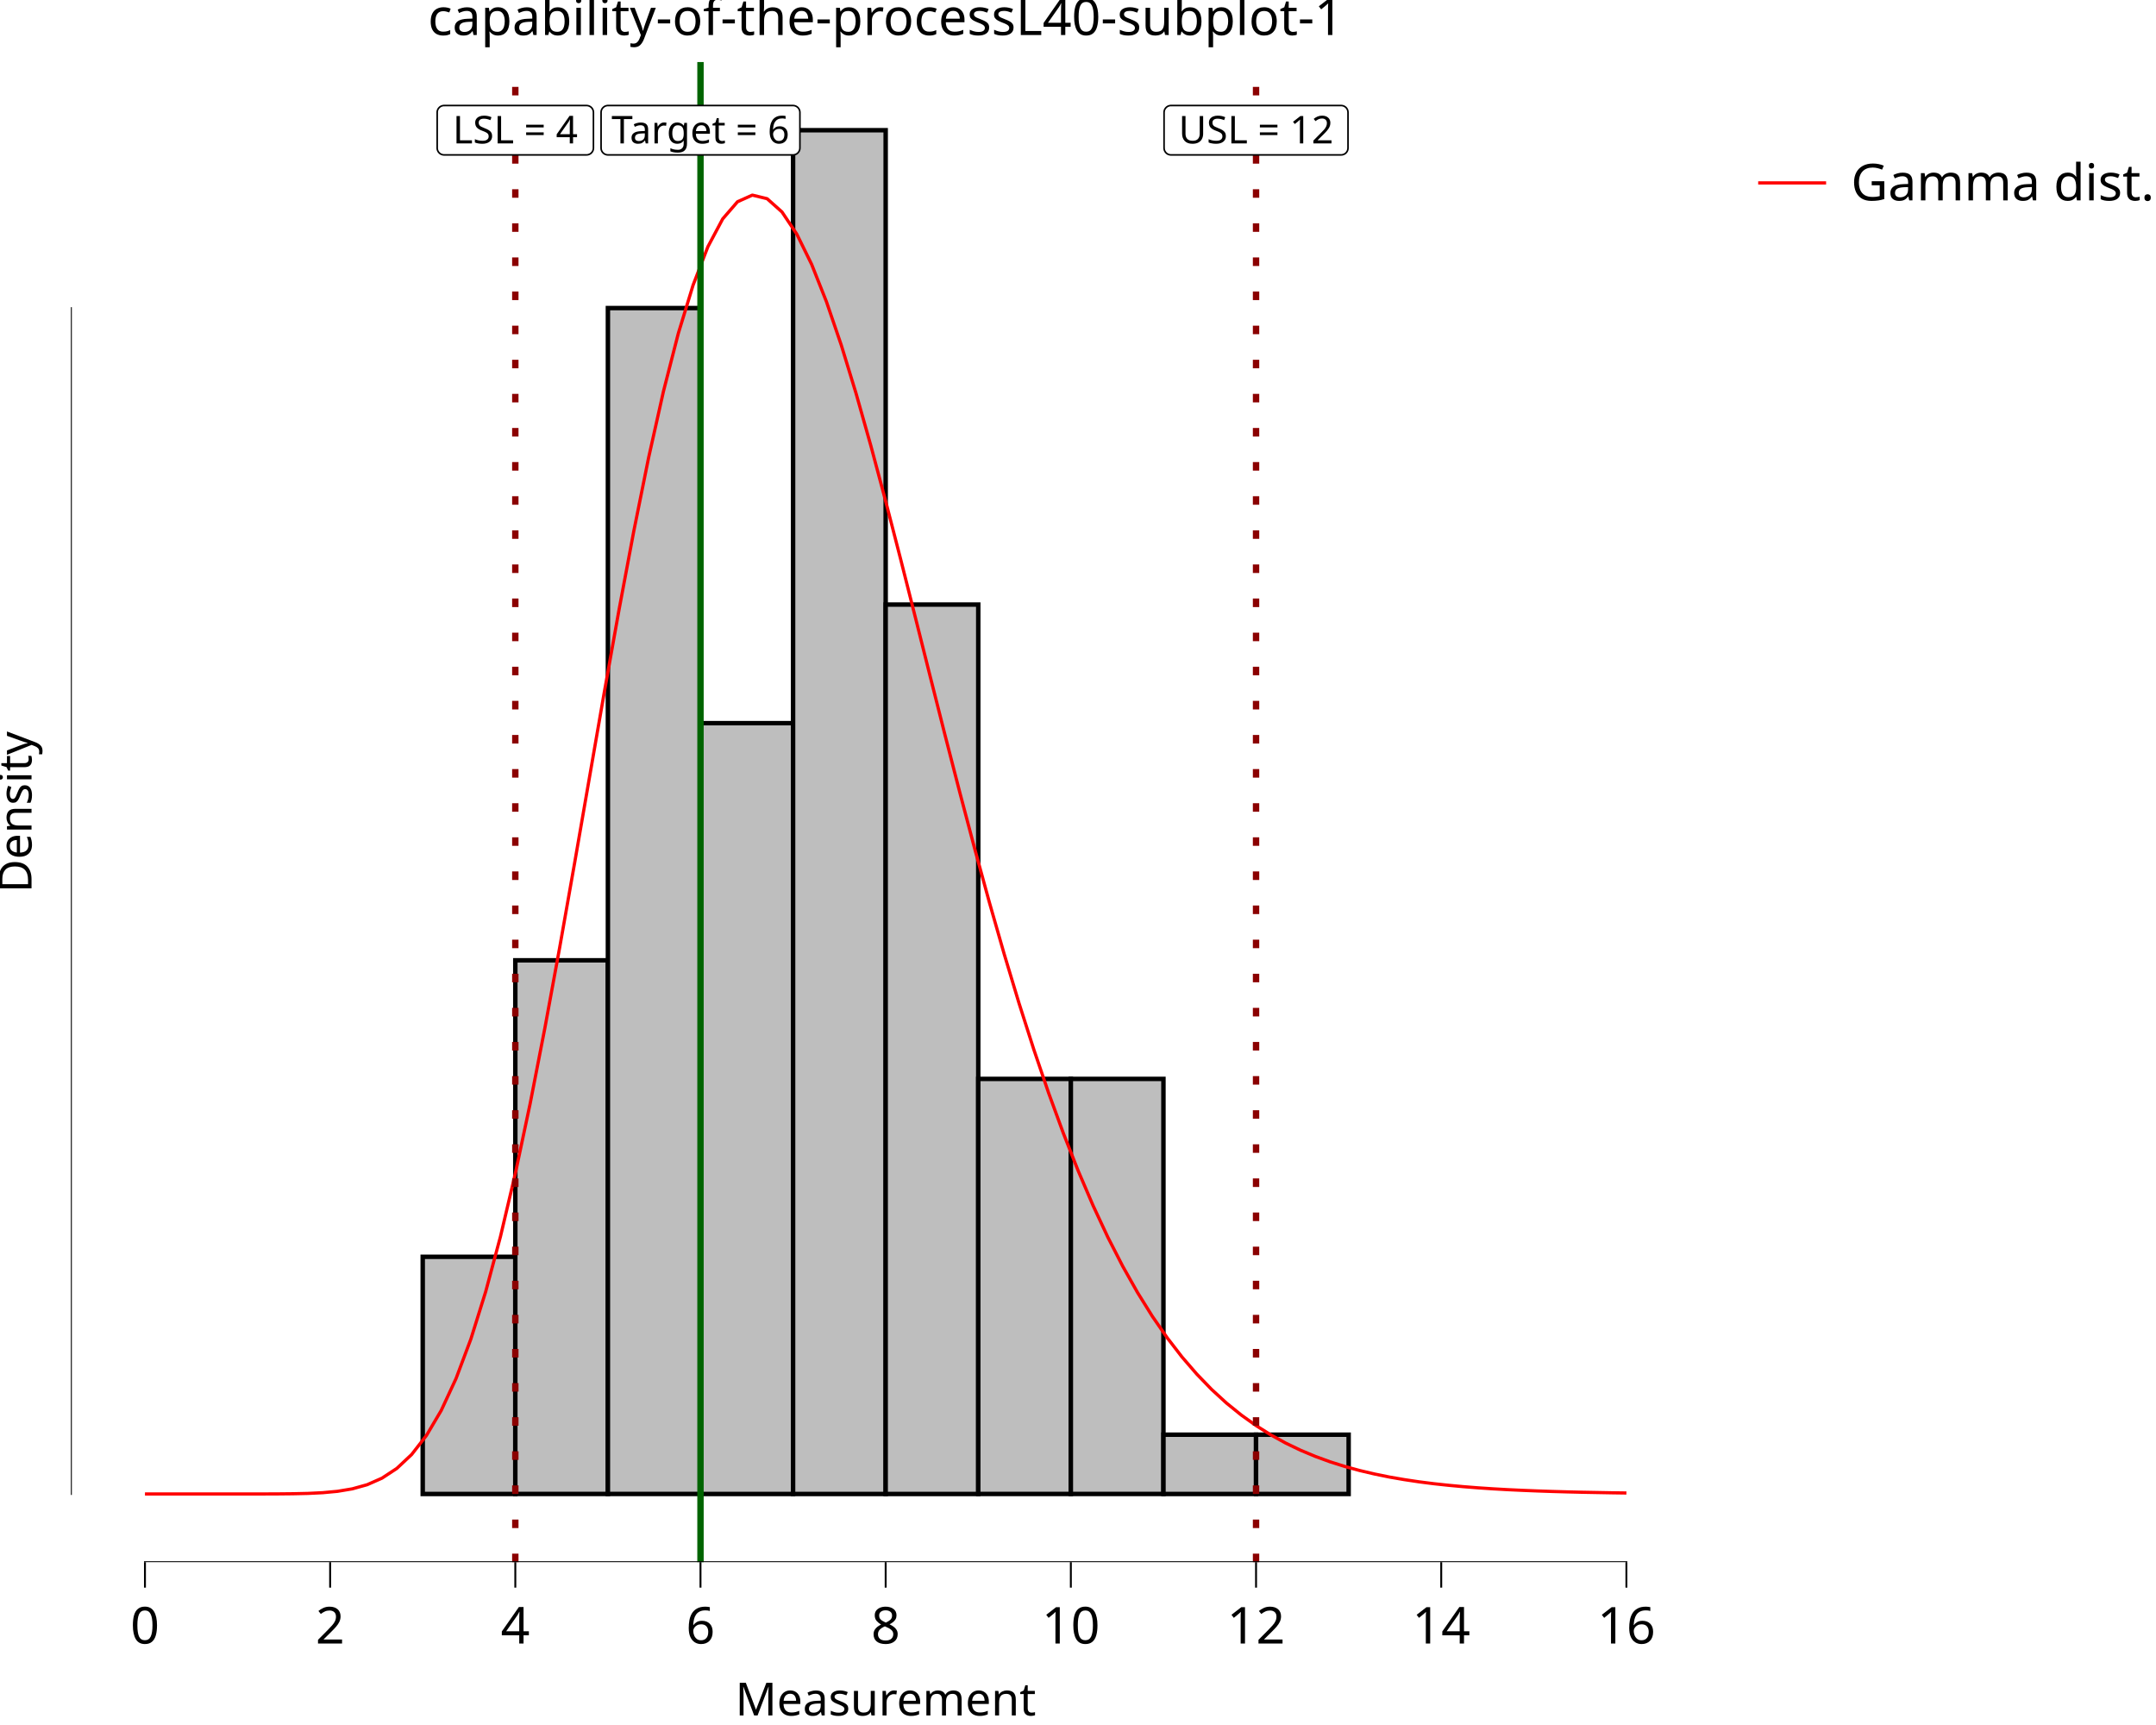
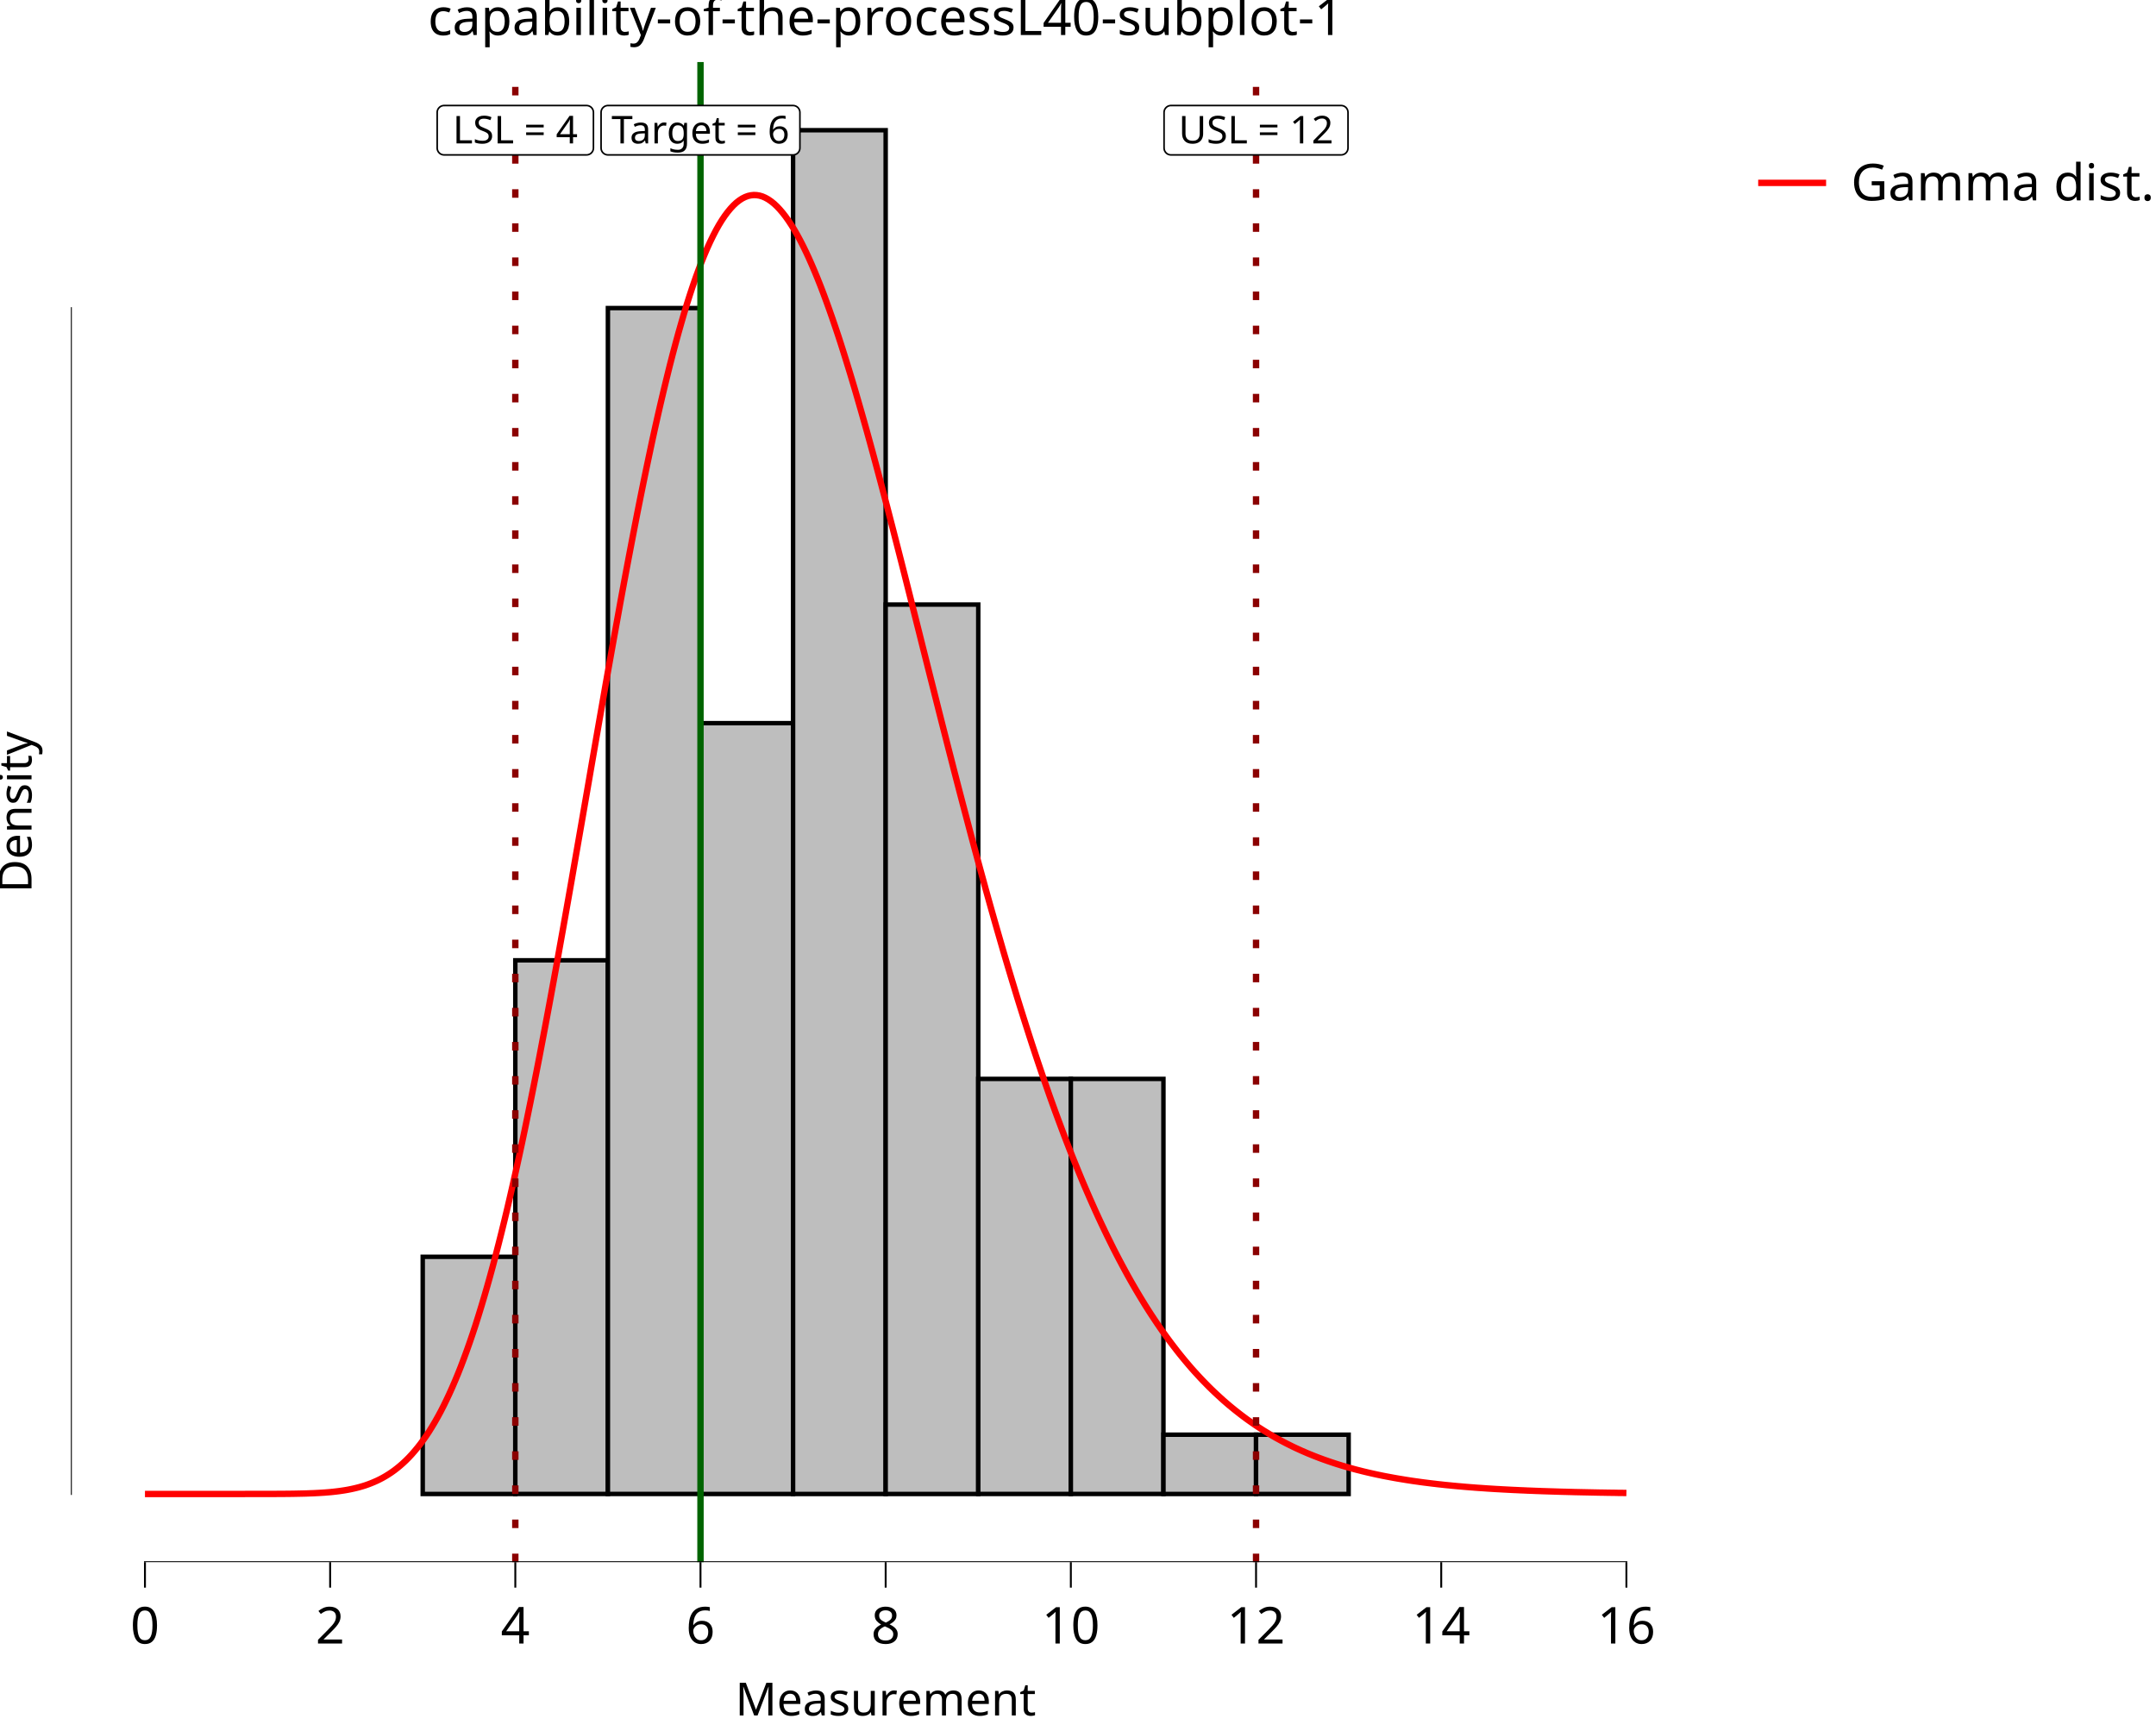
<svg xmlns="http://www.w3.org/2000/svg" class="svglite" data-engine-version="2.0" width="720.00pt" height="576.00pt" viewBox="0 0 720.00 576.00">
  <defs>
    <style type="text/css">
    .svglite line, .svglite polyline, .svglite polygon, .svglite path, .svglite rect, .svglite circle {
      fill: none;
      stroke: #000000;
      stroke-linecap: round;
      stroke-linejoin: round;
      stroke-miterlimit: 10.00;
    }
  </style>
  </defs>
  <rect width="100%" height="100%" style="stroke: none; fill: #FFFFFF;" />
  <defs>
    <clipPath id="cpMC4wMHw3MjAuMDB8MC4wMHw1NzYuMDA=">
      <rect x="0.00" y="0.00" width="720.00" height="576.00" />
    </clipPath>
  </defs>
  <g clip-path="url(#cpMC4wMHw3MjAuMDB8MC4wMHw1NzYuMDA=)">
    <rect x="0.00" y="0.00" width="720.00" height="576.00" style="stroke-width: 10.67; stroke: none;" />
  </g>
  <defs>
    <clipPath id="cpMjMuNjd8NTY3Ljg4fDIwLjcxfDUyMS42Mw==">
      <rect x="23.67" y="20.71" width="544.21" height="500.92" />
    </clipPath>
  </defs>
  <g clip-path="url(#cpMjMuNjd8NTY3Ljg4fDIwLjcxfDUyMS42Mw==)">
    <rect x="23.67" y="20.71" width="544.21" height="500.92" style="stroke-width: 10.67; stroke: none;" />
    <rect x="48.41" y="498.86" width="30.92" height="0.00" style="stroke-width: 1.49; stroke-linecap: butt; stroke-linejoin: miter; fill: #BEBEBE;" />
    <rect x="79.33" y="498.86" width="30.92" height="0.00" style="stroke-width: 1.49; stroke-linecap: butt; stroke-linejoin: miter; fill: #BEBEBE;" />
    <rect x="110.25" y="498.86" width="30.92" height="0.00" style="stroke-width: 1.49; stroke-linecap: butt; stroke-linejoin: miter; fill: #BEBEBE;" />
    <rect x="141.17" y="419.66" width="30.92" height="79.20" style="stroke-width: 1.49; stroke-linecap: butt; stroke-linejoin: miter; fill: #BEBEBE;" />
    <rect x="172.09" y="320.66" width="30.92" height="178.19" style="stroke-width: 1.49; stroke-linecap: butt; stroke-linejoin: miter; fill: #BEBEBE;" />
    <rect x="203.01" y="102.87" width="30.92" height="395.98" style="stroke-width: 1.49; stroke-linecap: butt; stroke-linejoin: miter; fill: #BEBEBE;" />
    <rect x="233.93" y="241.47" width="30.92" height="257.39" style="stroke-width: 1.49; stroke-linecap: butt; stroke-linejoin: miter; fill: #BEBEBE;" />
    <rect x="264.85" y="43.48" width="30.92" height="455.38" style="stroke-width: 1.49; stroke-linecap: butt; stroke-linejoin: miter; fill: #BEBEBE;" />
    <rect x="295.77" y="201.87" width="30.92" height="296.99" style="stroke-width: 1.49; stroke-linecap: butt; stroke-linejoin: miter; fill: #BEBEBE;" />
    <rect x="326.69" y="360.26" width="30.92" height="138.59" style="stroke-width: 1.49; stroke-linecap: butt; stroke-linejoin: miter; fill: #BEBEBE;" />
    <rect x="357.61" y="360.26" width="30.92" height="138.59" style="stroke-width: 1.49; stroke-linecap: butt; stroke-linejoin: miter; fill: #BEBEBE;" />
    <rect x="388.54" y="479.06" width="30.92" height="19.80" style="stroke-width: 1.49; stroke-linecap: butt; stroke-linejoin: miter; fill: #BEBEBE;" />
    <rect x="419.46" y="479.06" width="30.92" height="19.80" style="stroke-width: 1.49; stroke-linecap: butt; stroke-linejoin: miter; fill: #BEBEBE;" />
    <rect x="450.38" y="498.86" width="30.92" height="0.00" style="stroke-width: 1.49; stroke-linecap: butt; stroke-linejoin: miter; fill: #BEBEBE;" />
    <rect x="481.30" y="498.86" width="30.92" height="0.00" style="stroke-width: 1.49; stroke-linecap: butt; stroke-linejoin: miter; fill: #BEBEBE;" />
    <rect x="512.22" y="498.86" width="30.92" height="0.00" style="stroke-width: 1.49; stroke-linecap: butt; stroke-linejoin: miter; fill: #BEBEBE;" />
-     <polyline points="48.41,498.86 53.35,498.86 58.30,498.86 63.25,498.86 68.19,498.86 73.14,498.86 78.09,498.86 83.04,498.85 87.98,498.85 92.93,498.83 97.88,498.78 102.83,498.67 107.77,498.43 112.72,497.97 117.67,497.14 122.62,495.76 127.56,493.58 132.51,490.33 137.46,485.69 142.40,479.34 147.35,470.97 152.30,460.30 157.25,447.12 162.19,431.32 167.14,412.87 172.09,391.87 177.04,368.53 181.98,343.18 186.93,316.25 191.88,288.24 196.83,259.73 201.77,231.33 206.72,203.65 211.67,177.29 216.61,152.80 221.56,130.69 226.51,111.38 231.46,95.20 236.40,82.39 241.35,73.09 246.30,67.36 251.25,65.15 256.19,66.35 261.14,70.77 266.09,78.17 271.04,88.25 275.98,100.71 280.93,115.19 285.88,131.36 290.83,148.86 295.77,167.36 300.72,186.53 305.67,206.10 310.61,225.77 315.56,245.33 320.51,264.54 325.46,283.25 330.40,301.30 335.35,318.57 340.30,334.98 345.25,350.46 350.19,364.97 355.14,378.49 360.09,391.02 365.04,402.57 369.98,413.15 374.93,422.81 379.88,431.59 384.82,439.53 389.77,446.68 394.72,453.10 399.67,458.83 404.61,463.94 409.56,468.48 414.51,472.49 419.46,476.02 424.40,479.13 429.35,481.86 434.30,484.24 439.25,486.31 444.19,488.12 449.14,489.68 454.09,491.03 459.03,492.19 463.98,493.20 468.93,494.06 473.88,494.80 478.82,495.43 483.77,495.96 488.72,496.42 493.67,496.81 498.61,497.14 503.56,497.42 508.51,497.65 513.46,497.85 518.40,498.02 523.35,498.16 528.30,498.28 533.25,498.37 538.19,498.46 543.14,498.53 " style="stroke-width: 1.07; stroke: #FF0000; stroke-linecap: butt;" />
+     <polyline points="48.41,498.86 49.37,498.86 50.34,498.86 51.31,498.86 52.28,498.86 53.25,498.86 54.21,498.86 55.18,498.86 56.15,498.86 57.12,498.86 58.09,498.86 59.05,498.86 60.02,498.86 60.99,498.86 61.96,498.86 62.93,498.86 63.90,498.86 64.86,498.86 65.83,498.86 66.80,498.86 67.77,498.86 68.74,498.86 69.70,498.86 70.67,498.86 71.64,498.86 72.61,498.86 73.58,498.86 74.55,498.86 75.51,498.86 76.48,498.86 77.45,498.86 78.42,498.86 79.39,498.86 80.35,498.86 81.32,498.86 82.29,498.85 83.26,498.85 84.23,498.85 85.20,498.85 86.16,498.85 87.13,498.85 88.10,498.85 89.07,498.85 90.04,498.84 91.00,498.84 91.97,498.84 92.94,498.83 93.91,498.83 94.88,498.82 95.85,498.81 96.81,498.80 97.78,498.79 98.75,498.77 99.72,498.75 100.69,498.73 101.65,498.71 102.62,498.68 103.59,498.64 104.56,498.61 105.53,498.56 106.50,498.51 107.46,498.45 108.43,498.39 109.40,498.31 110.37,498.23 111.34,498.13 112.30,498.02 113.27,497.90 114.24,497.76 115.21,497.61 116.18,497.44 117.15,497.25 118.11,497.04 119.08,496.81 120.05,496.56 121.02,496.28 121.99,495.98 122.95,495.64 123.92,495.27 124.89,494.87 125.86,494.44 126.83,493.97 127.80,493.46 128.76,492.91 129.73,492.31 130.70,491.67 131.67,490.98 132.64,490.23 133.60,489.44 134.57,488.59 135.54,487.68 136.51,486.71 137.48,485.67 138.44,484.57 139.41,483.40 140.38,482.17 141.35,480.85 142.32,479.47 143.29,478.01 144.25,476.46 145.22,474.84 146.19,473.13 147.16,471.34 148.13,469.45 149.09,467.48 150.06,465.42 151.03,463.26 152.00,461.01 152.97,458.67 153.94,456.22 154.90,453.68 155.87,451.04 156.84,448.30 157.81,445.46 158.78,442.52 159.74,439.48 160.71,436.33 161.68,433.08 162.65,429.73 163.62,426.28 164.59,422.73 165.55,419.08 166.52,415.32 167.49,411.47 168.46,407.52 169.43,403.48 170.39,399.34 171.36,395.11 172.33,390.78 173.30,386.37 174.27,381.87 175.24,377.28 176.20,372.61 177.17,367.86 178.14,363.04 179.11,358.14 180.08,353.17 181.04,348.13 182.01,343.03 182.98,337.87 183.95,332.65 184.92,327.37 185.89,322.05 186.85,316.68 187.82,311.27 188.79,305.82 189.76,300.34 190.73,294.83 191.69,289.30 192.66,283.74 193.63,278.17 194.60,272.59 195.57,267.00 196.54,261.41 197.50,255.82 198.47,250.24 199.44,244.67 200.41,239.12 201.38,233.59 202.34,228.09 203.31,222.61 204.28,217.17 205.25,211.77 206.22,206.42 207.18,201.11 208.15,195.85 209.12,190.65 210.09,185.52 211.06,180.45 212.03,175.44 212.99,170.52 213.96,165.67 214.93,160.90 215.90,156.21 216.87,151.62 217.83,147.11 218.80,142.70 219.77,138.39 220.74,134.19 221.71,130.08 222.68,126.09 223.64,122.21 224.61,118.43 225.58,114.78 226.55,111.24 227.52,107.83 228.48,104.53 229.45,101.36 230.42,98.32 231.39,95.40 232.36,92.61 233.33,89.96 234.29,87.43 235.26,85.04 236.23,82.78 237.20,80.66 238.17,78.67 239.13,76.82 240.10,75.10 241.07,73.52 242.04,72.08 243.01,70.78 243.98,69.61 244.94,68.58 245.91,67.68 246.88,66.92 247.85,66.29 248.82,65.80 249.78,65.44 250.75,65.22 251.72,65.12 252.69,65.16 253.66,65.32 254.63,65.61 255.59,66.03 256.56,66.57 257.53,67.24 258.50,68.02 259.47,68.93 260.43,69.95 261.40,71.09 262.37,72.34 263.34,73.71 264.31,75.18 265.28,76.76 266.24,78.44 267.21,80.23 268.18,82.12 269.15,84.11 270.12,86.19 271.08,88.36 272.05,90.63 273.02,92.98 273.99,95.42 274.96,97.95 275.92,100.55 276.89,103.23 277.86,105.99 278.83,108.82 279.80,111.71 280.77,114.68 281.73,117.71 282.70,120.81 283.67,123.96 284.64,127.17 285.61,130.43 286.57,133.75 287.54,137.12 288.51,140.53 289.48,143.98 290.45,147.48 291.42,151.02 292.38,154.59 293.35,158.20 294.32,161.84 295.29,165.51 296.26,169.21 297.22,172.93 298.19,176.67 299.16,180.44 300.13,184.22 301.10,188.02 302.07,191.83 303.03,195.65 304.00,199.49 304.97,203.33 305.94,207.18 306.91,211.03 307.87,214.88 308.84,218.73 309.81,222.58 310.78,226.43 311.75,230.27 312.72,234.11 313.68,237.93 314.65,241.75 315.62,245.55 316.59,249.35 317.56,253.12 318.52,256.89 319.49,260.63 320.46,264.36 321.43,268.07 322.40,271.75 323.37,275.42 324.33,279.06 325.30,282.67 326.27,286.27 327.24,289.83 328.21,293.37 329.17,296.88 330.14,300.36 331.11,303.82 332.08,307.24 333.05,310.63 334.02,313.99 334.98,317.32 335.95,320.61 336.92,323.87 337.89,327.10 338.86,330.29 339.82,333.45 340.79,336.57 341.76,339.65 342.73,342.70 343.70,345.72 344.66,348.69 345.63,351.63 346.60,354.53 347.57,357.40 348.54,360.23 349.51,363.02 350.47,365.77 351.44,368.48 352.41,371.16 353.38,373.79 354.35,376.39 355.31,378.95 356.28,381.47 357.25,383.96 358.22,386.41 359.19,388.81 360.16,391.19 361.12,393.52 362.09,395.82 363.06,398.07 364.03,400.30 365.00,402.48 365.96,404.63 366.93,406.74 367.90,408.81 368.87,410.85 369.84,412.86 370.81,414.82 371.77,416.76 372.74,418.65 373.71,420.52 374.68,422.34 375.65,424.14 376.61,425.90 377.58,427.63 378.55,429.32 379.52,430.98 380.49,432.61 381.46,434.21 382.42,435.78 383.39,437.31 384.36,438.82 385.33,440.29 386.30,441.74 387.26,443.15 388.23,444.54 389.20,445.89 390.17,447.22 391.14,448.52 392.11,449.79 393.07,451.04 394.04,452.26 395.01,453.45 395.98,454.62 396.95,455.76 397.91,456.88 398.88,457.97 399.85,459.03 400.82,460.08 401.79,461.10 402.76,462.09 403.72,463.07 404.69,464.02 405.66,464.95 406.63,465.85 407.60,466.74 408.56,467.61 409.53,468.45 410.50,469.28 411.47,470.08 412.44,470.87 413.41,471.63 414.37,472.38 415.34,473.11 416.31,473.83 417.28,474.52 418.25,475.20 419.21,475.86 420.18,476.51 421.15,477.13 422.12,477.75 423.09,478.34 424.05,478.93 425.02,479.49 425.99,480.05 426.96,480.58 427.93,481.11 428.90,481.62 429.86,482.12 430.83,482.60 431.80,483.08 432.77,483.54 433.74,483.98 434.70,484.42 435.67,484.84 436.64,485.26 437.61,485.66 438.58,486.05 439.55,486.43 440.51,486.80 441.48,487.16 442.45,487.51 443.42,487.85 444.39,488.18 445.35,488.50 446.32,488.82 447.29,489.12 448.26,489.42 449.23,489.70 450.20,489.98 451.16,490.25 452.13,490.52 453.10,490.78 454.07,491.02 455.04,491.27 456.00,491.50 456.97,491.73 457.94,491.95 458.91,492.17 459.88,492.38 460.85,492.58 461.81,492.78 462.78,492.97 463.75,493.15 464.72,493.33 465.69,493.51 466.65,493.68 467.62,493.84 468.59,494.00 469.56,494.16 470.53,494.31 471.50,494.46 472.46,494.60 473.43,494.73 474.40,494.87 475.37,495.00 476.34,495.12 477.30,495.24 478.27,495.36 479.24,495.47 480.21,495.59 481.18,495.69 482.15,495.80 483.11,495.90 484.08,495.99 485.05,496.09 486.02,496.18 486.99,496.27 487.95,496.35 488.92,496.44 489.89,496.52 490.86,496.60 491.83,496.67 492.79,496.75 493.76,496.82 494.73,496.88 495.70,496.95 496.67,497.02 497.64,497.08 498.60,497.14 499.57,497.20 500.54,497.25 501.51,497.31 502.48,497.36 503.44,497.41 504.41,497.46 505.38,497.51 506.35,497.55 507.32,497.60 508.29,497.64 509.25,497.68 510.22,497.73 511.19,497.76 512.16,497.80 513.13,497.84 514.09,497.87 515.06,497.91 516.03,497.94 517.00,497.97 517.97,498.00 518.94,498.03 519.90,498.06 520.87,498.09 521.84,498.12 522.81,498.14 523.78,498.17 524.74,498.19 525.71,498.22 526.68,498.24 527.65,498.26 528.62,498.28 529.59,498.30 530.55,498.32 531.52,498.34 532.49,498.36 533.46,498.38 534.43,498.40 535.39,498.41 536.36,498.43 537.33,498.44 538.30,498.46 539.27,498.47 540.24,498.49 541.20,498.50 542.17,498.51 543.14,498.53 " style="stroke-width: 2.13; stroke: #FF0000; stroke-linecap: butt;" />
    <line x1="233.93" y1="521.63" x2="233.93" y2="20.71" style="stroke-width: 2.13; stroke: #006400; stroke-linecap: butt;" />
    <line x1="172.09" y1="521.63" x2="172.09" y2="20.71" style="stroke-width: 2.13; stroke: #8B0000; stroke-dasharray: 2.85,8.54; stroke-linecap: butt;" />
    <line x1="419.46" y1="521.63" x2="419.46" y2="20.71" style="stroke-width: 2.13; stroke: #8B0000; stroke-dasharray: 2.85,8.54; stroke-linecap: butt;" />
    <polygon points="203.03,51.72 264.83,51.72 264.74,51.72 265.11,51.71 265.47,51.63 265.82,51.50 266.14,51.32 266.43,51.08 266.67,50.80 266.87,50.49 267.01,50.15 267.10,49.79 267.13,49.42 267.13,49.42 267.13,37.53 267.13,37.53 267.10,37.17 267.01,36.80 266.87,36.46 266.67,36.15 266.43,35.87 266.14,35.64 265.82,35.45 265.47,35.32 265.11,35.25 264.83,35.23 203.03,35.23 203.31,35.25 202.94,35.23 202.57,35.28 202.22,35.38 201.88,35.54 201.58,35.75 201.31,36.01 201.08,36.30 200.91,36.63 200.79,36.98 200.74,37.35 200.73,37.53 200.73,49.42 200.74,49.23 200.74,49.60 200.79,49.97 200.91,50.32 201.08,50.65 201.31,50.95 201.58,51.20 201.88,51.42 202.22,51.57 202.57,51.68 202.94,51.72 " style="stroke-width: 0.53; fill: #FFFFFF;" />
    <text x="233.93" y="47.88" text-anchor="middle" style="font-size: 12.80px; font-family: sans;" textLength="58.72px" lengthAdjust="spacingAndGlyphs">Target = 6</text>
    <polygon points="148.30,51.72 195.88,51.72 195.78,51.72 196.15,51.71 196.52,51.63 196.86,51.50 197.19,51.32 197.47,51.08 197.72,50.80 197.92,50.49 198.06,50.15 198.15,49.79 198.18,49.42 198.18,49.42 198.18,37.53 198.18,37.53 198.15,37.17 198.06,36.80 197.92,36.46 197.72,36.15 197.47,35.87 197.19,35.64 196.86,35.45 196.52,35.32 196.15,35.25 195.88,35.23 148.30,35.23 148.58,35.25 148.21,35.23 147.84,35.28 147.48,35.38 147.15,35.54 146.84,35.75 146.58,36.01 146.35,36.30 146.18,36.63 146.06,36.98 146.00,37.35 146.00,37.53 146.00,49.42 146.00,49.23 146.00,49.60 146.06,49.97 146.18,50.32 146.35,50.65 146.58,50.95 146.84,51.20 147.15,51.42 147.48,51.57 147.84,51.68 148.21,51.72 " style="stroke-width: 0.53; fill: #FFFFFF;" />
    <text x="172.09" y="47.88" text-anchor="middle" style="font-size: 12.80px; font-family: sans;" textLength="44.50px" lengthAdjust="spacingAndGlyphs">LSL = 4</text>
    <polygon points="391.04,51.72 447.87,51.72 447.78,51.72 448.15,51.71 448.51,51.63 448.86,51.50 449.18,51.32 449.47,51.08 449.71,50.80 449.91,50.49 450.05,50.15 450.14,49.79 450.17,49.42 450.17,49.42 450.17,37.53 450.17,37.53 450.14,37.17 450.05,36.80 449.91,36.46 449.71,36.15 449.47,35.87 449.18,35.64 448.86,35.45 448.51,35.32 448.15,35.25 447.87,35.23 391.04,35.23 391.32,35.25 390.95,35.23 390.58,35.28 390.23,35.38 389.89,35.54 389.59,35.75 389.32,36.01 389.10,36.30 388.92,36.63 388.81,36.98 388.75,37.35 388.74,37.53 388.74,49.42 388.75,49.23 388.75,49.60 388.81,49.97 388.92,50.32 389.10,50.65 389.32,50.95 389.59,51.20 389.89,51.42 390.23,51.57 390.58,51.68 390.95,51.72 " style="stroke-width: 0.53; fill: #FFFFFF;" />
    <text x="419.46" y="47.88" text-anchor="middle" style="font-size: 12.80px; font-family: sans;" textLength="53.75px" lengthAdjust="spacingAndGlyphs">USL = 12</text>
    <line x1="48.09" y1="521.63" x2="543.46" y2="521.63" style="stroke-width: 0.64; stroke-linecap: butt;" />
    <line x1="23.67" y1="499.18" x2="23.67" y2="102.56" style="stroke-width: 0.64; stroke-linecap: butt;" />
    <rect x="23.67" y="20.71" width="544.21" height="500.92" style="stroke-width: 0.00; stroke: none;" />
  </g>
  <g clip-path="url(#cpMC4wMHw3MjAuMDB8MC4wMHw1NzYuMDA=)">
    <polyline points="23.67,521.63 23.67,20.71 " style="stroke-width: 0.00; stroke: none; stroke-linecap: butt;" />
    <polyline points="23.67,521.63 567.88,521.63 " style="stroke-width: 0.00; stroke: none; stroke-linecap: butt;" />
    <polyline points="48.41,530.13 48.41,521.63 " style="stroke-width: 0.64; stroke-linecap: butt;" />
    <polyline points="110.25,530.13 110.25,521.63 " style="stroke-width: 0.64; stroke-linecap: butt;" />
    <polyline points="172.09,530.13 172.09,521.63 " style="stroke-width: 0.64; stroke-linecap: butt;" />
    <polyline points="233.93,530.13 233.93,521.63 " style="stroke-width: 0.64; stroke-linecap: butt;" />
    <polyline points="295.77,530.13 295.77,521.63 " style="stroke-width: 0.64; stroke-linecap: butt;" />
    <polyline points="357.61,530.13 357.61,521.63 " style="stroke-width: 0.64; stroke-linecap: butt;" />
    <polyline points="419.46,530.13 419.46,521.63 " style="stroke-width: 0.64; stroke-linecap: butt;" />
    <polyline points="481.30,530.13 481.30,521.63 " style="stroke-width: 0.64; stroke-linecap: butt;" />
    <polyline points="543.14,530.13 543.14,521.63 " style="stroke-width: 0.64; stroke-linecap: butt;" />
    <text x="48.41" y="548.80" text-anchor="middle" style="font-size: 17.00px; font-family: sans;" textLength="9.46px" lengthAdjust="spacingAndGlyphs">0</text>
    <text x="110.25" y="548.80" text-anchor="middle" style="font-size: 17.00px; font-family: sans;" textLength="9.46px" lengthAdjust="spacingAndGlyphs">2</text>
    <text x="172.09" y="548.80" text-anchor="middle" style="font-size: 17.00px; font-family: sans;" textLength="9.46px" lengthAdjust="spacingAndGlyphs">4</text>
    <text x="233.93" y="548.80" text-anchor="middle" style="font-size: 17.00px; font-family: sans;" textLength="9.46px" lengthAdjust="spacingAndGlyphs">6</text>
    <text x="295.77" y="548.80" text-anchor="middle" style="font-size: 17.00px; font-family: sans;" textLength="9.46px" lengthAdjust="spacingAndGlyphs">8</text>
    <text x="357.61" y="548.80" text-anchor="middle" style="font-size: 17.00px; font-family: sans;" textLength="18.91px" lengthAdjust="spacingAndGlyphs">10</text>
    <text x="419.46" y="548.80" text-anchor="middle" style="font-size: 17.00px; font-family: sans;" textLength="18.91px" lengthAdjust="spacingAndGlyphs">12</text>
    <text x="481.30" y="548.80" text-anchor="middle" style="font-size: 17.00px; font-family: sans;" textLength="18.91px" lengthAdjust="spacingAndGlyphs">14</text>
    <text x="543.14" y="548.80" text-anchor="middle" style="font-size: 17.00px; font-family: sans;" textLength="18.91px" lengthAdjust="spacingAndGlyphs">16</text>
    <text x="295.77" y="572.82" text-anchor="middle" style="font-size: 15.30px; font-family: sans;" textLength="93.56px" lengthAdjust="spacingAndGlyphs">Measurement</text>
    <text transform="translate(10.53,271.17) rotate(-90)" text-anchor="middle" style="font-size: 15.30px; font-family: sans;" textLength="51.03px" lengthAdjust="spacingAndGlyphs">Density</text>
    <rect x="578.84" y="20.71" width="141.16" height="60.01" style="stroke-width: 0.75; stroke: none;" />
    <rect x="578.84" y="20.71" width="141.16" height="60.01" style="stroke-width: 10.67; stroke: none;" />
    <rect x="584.31" y="46.90" width="28.35" height="28.35" style="stroke-width: 10.67; stroke: none;" />
-     <line x1="587.15" y1="61.07" x2="609.83" y2="61.07" style="stroke-width: 1.07; stroke: #FF0000; stroke-linecap: butt;" />
+     <line x1="587.15" y1="61.07" x2="609.83" y2="61.07" style="stroke-width: 2.13; stroke: #FF0000; stroke-linecap: butt;" />
    <text x="618.14" y="66.92" style="font-size: 17.00px; font-family: sans;" textLength="96.38px" lengthAdjust="spacingAndGlyphs">Gamma dist.</text>
    <text x="295.77" y="11.70" text-anchor="middle" style="font-size: 17.00px; font-family: sans;" textLength="289.19px" lengthAdjust="spacingAndGlyphs">capability-of-the-processL40-subplot-1</text>
  </g>
</svg>
